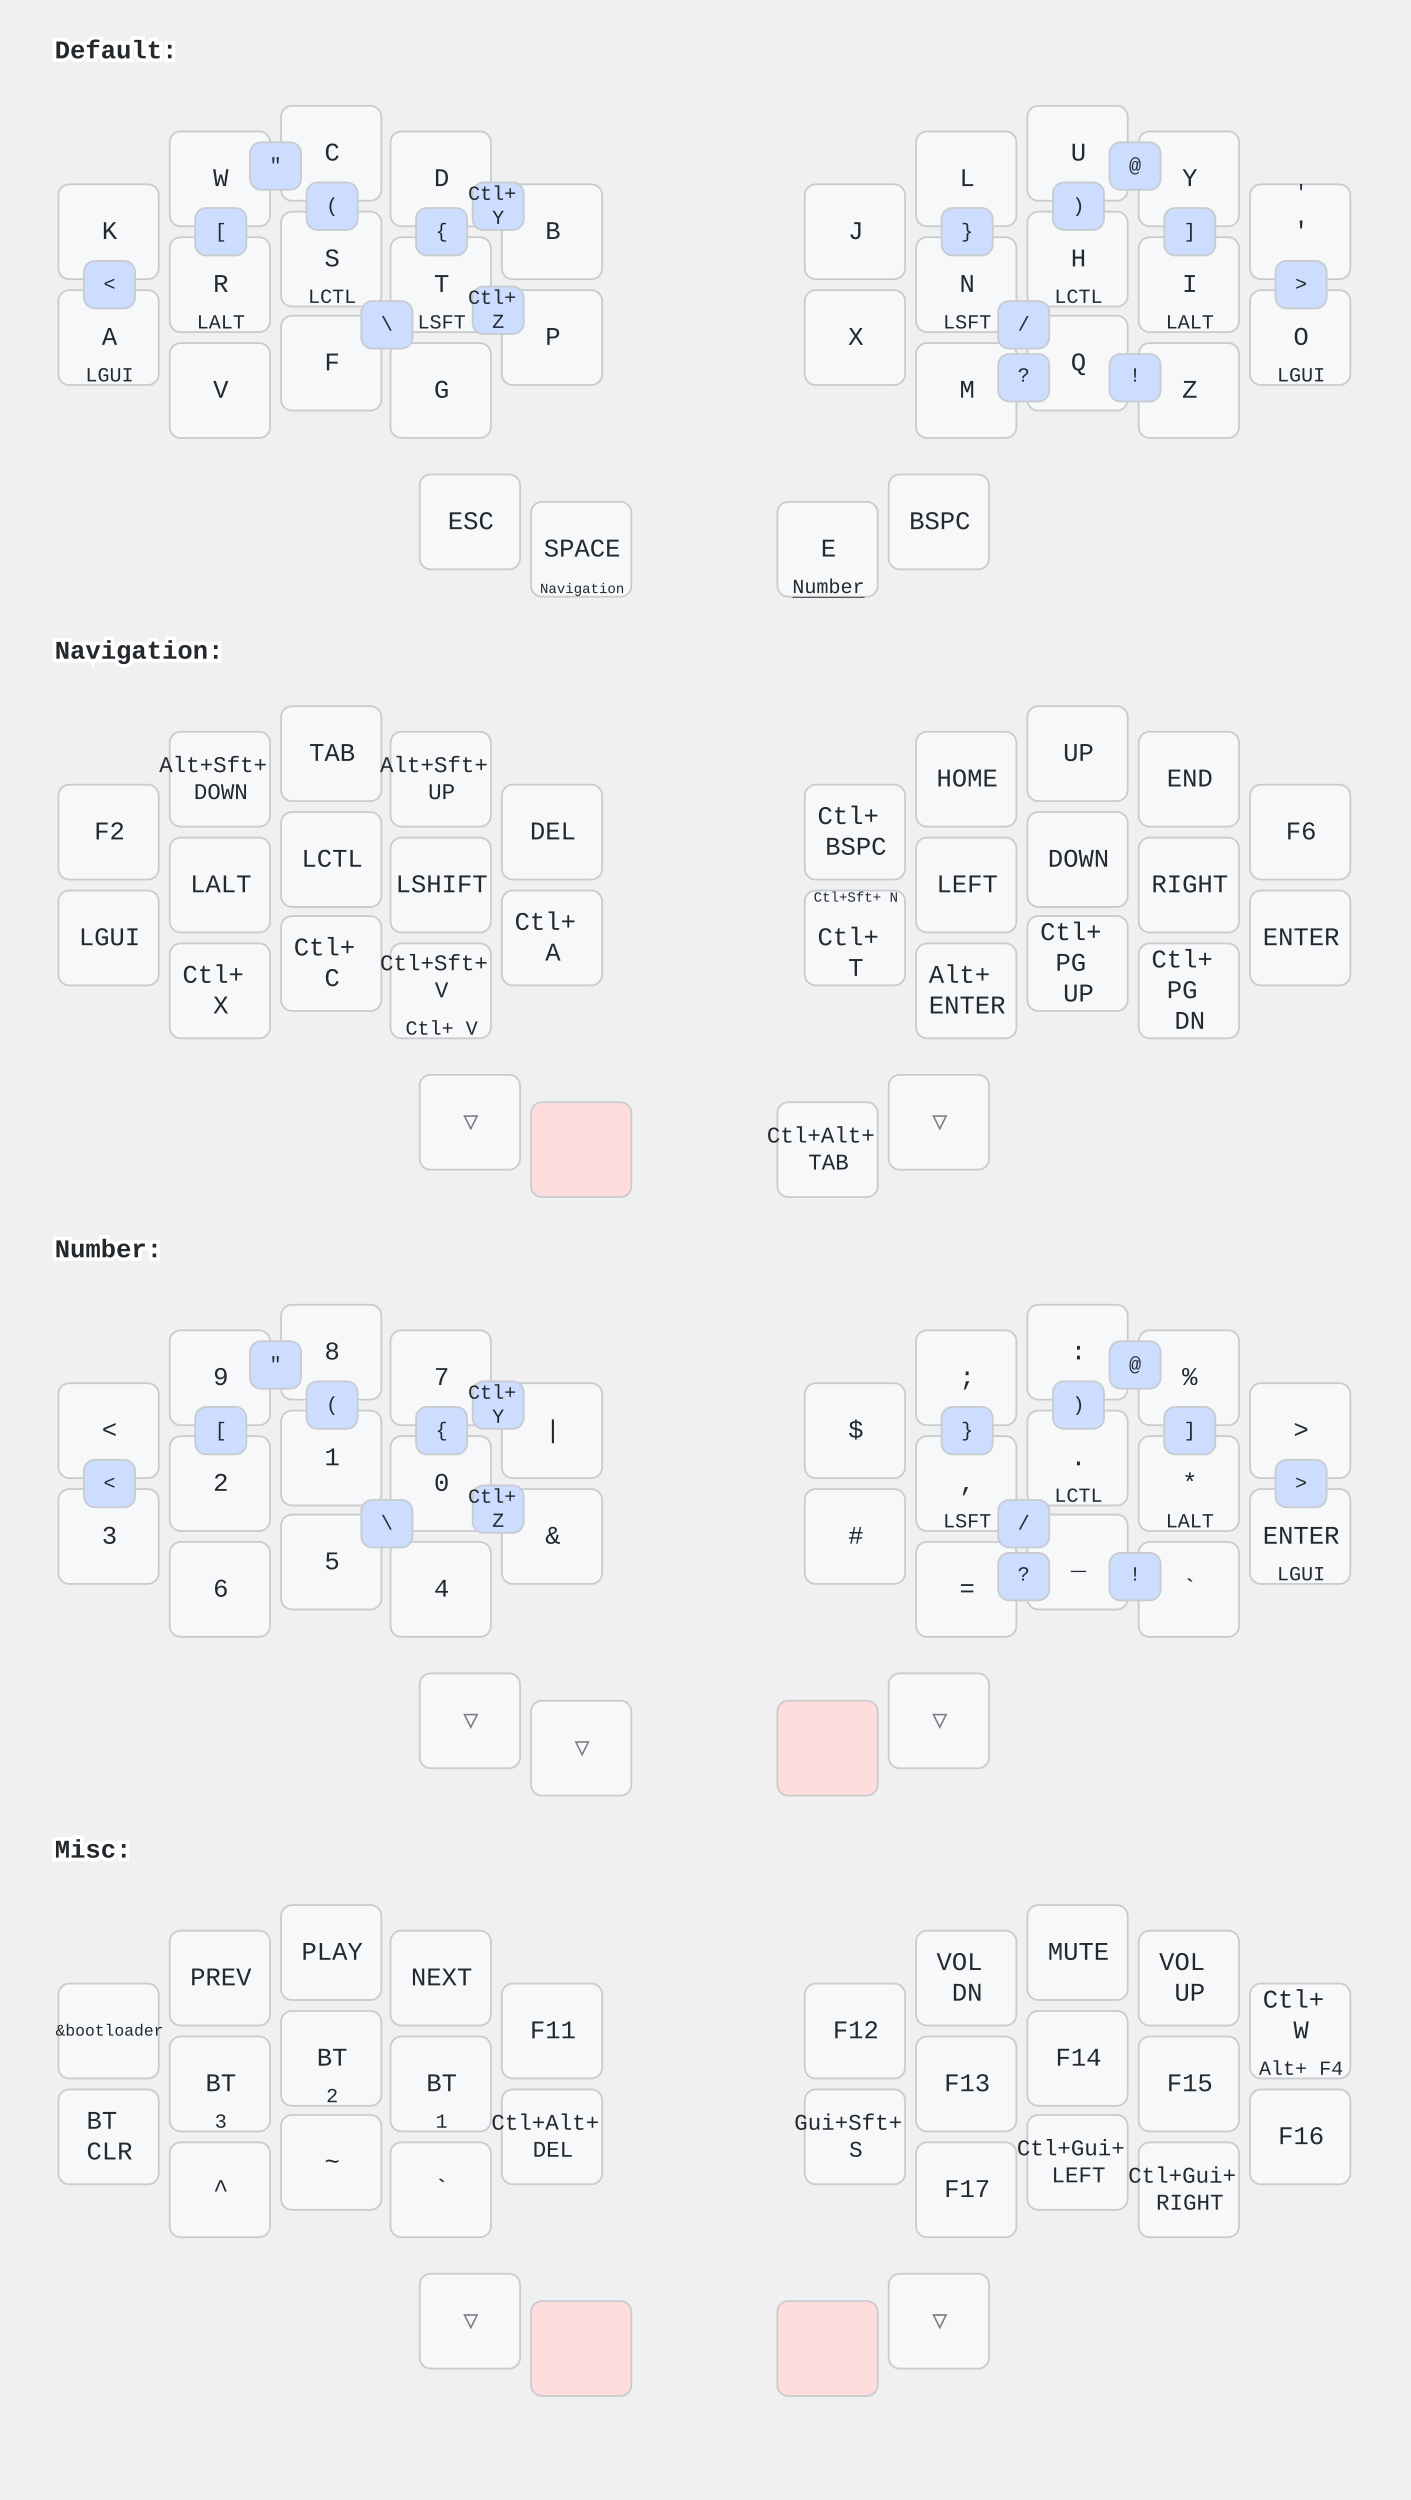
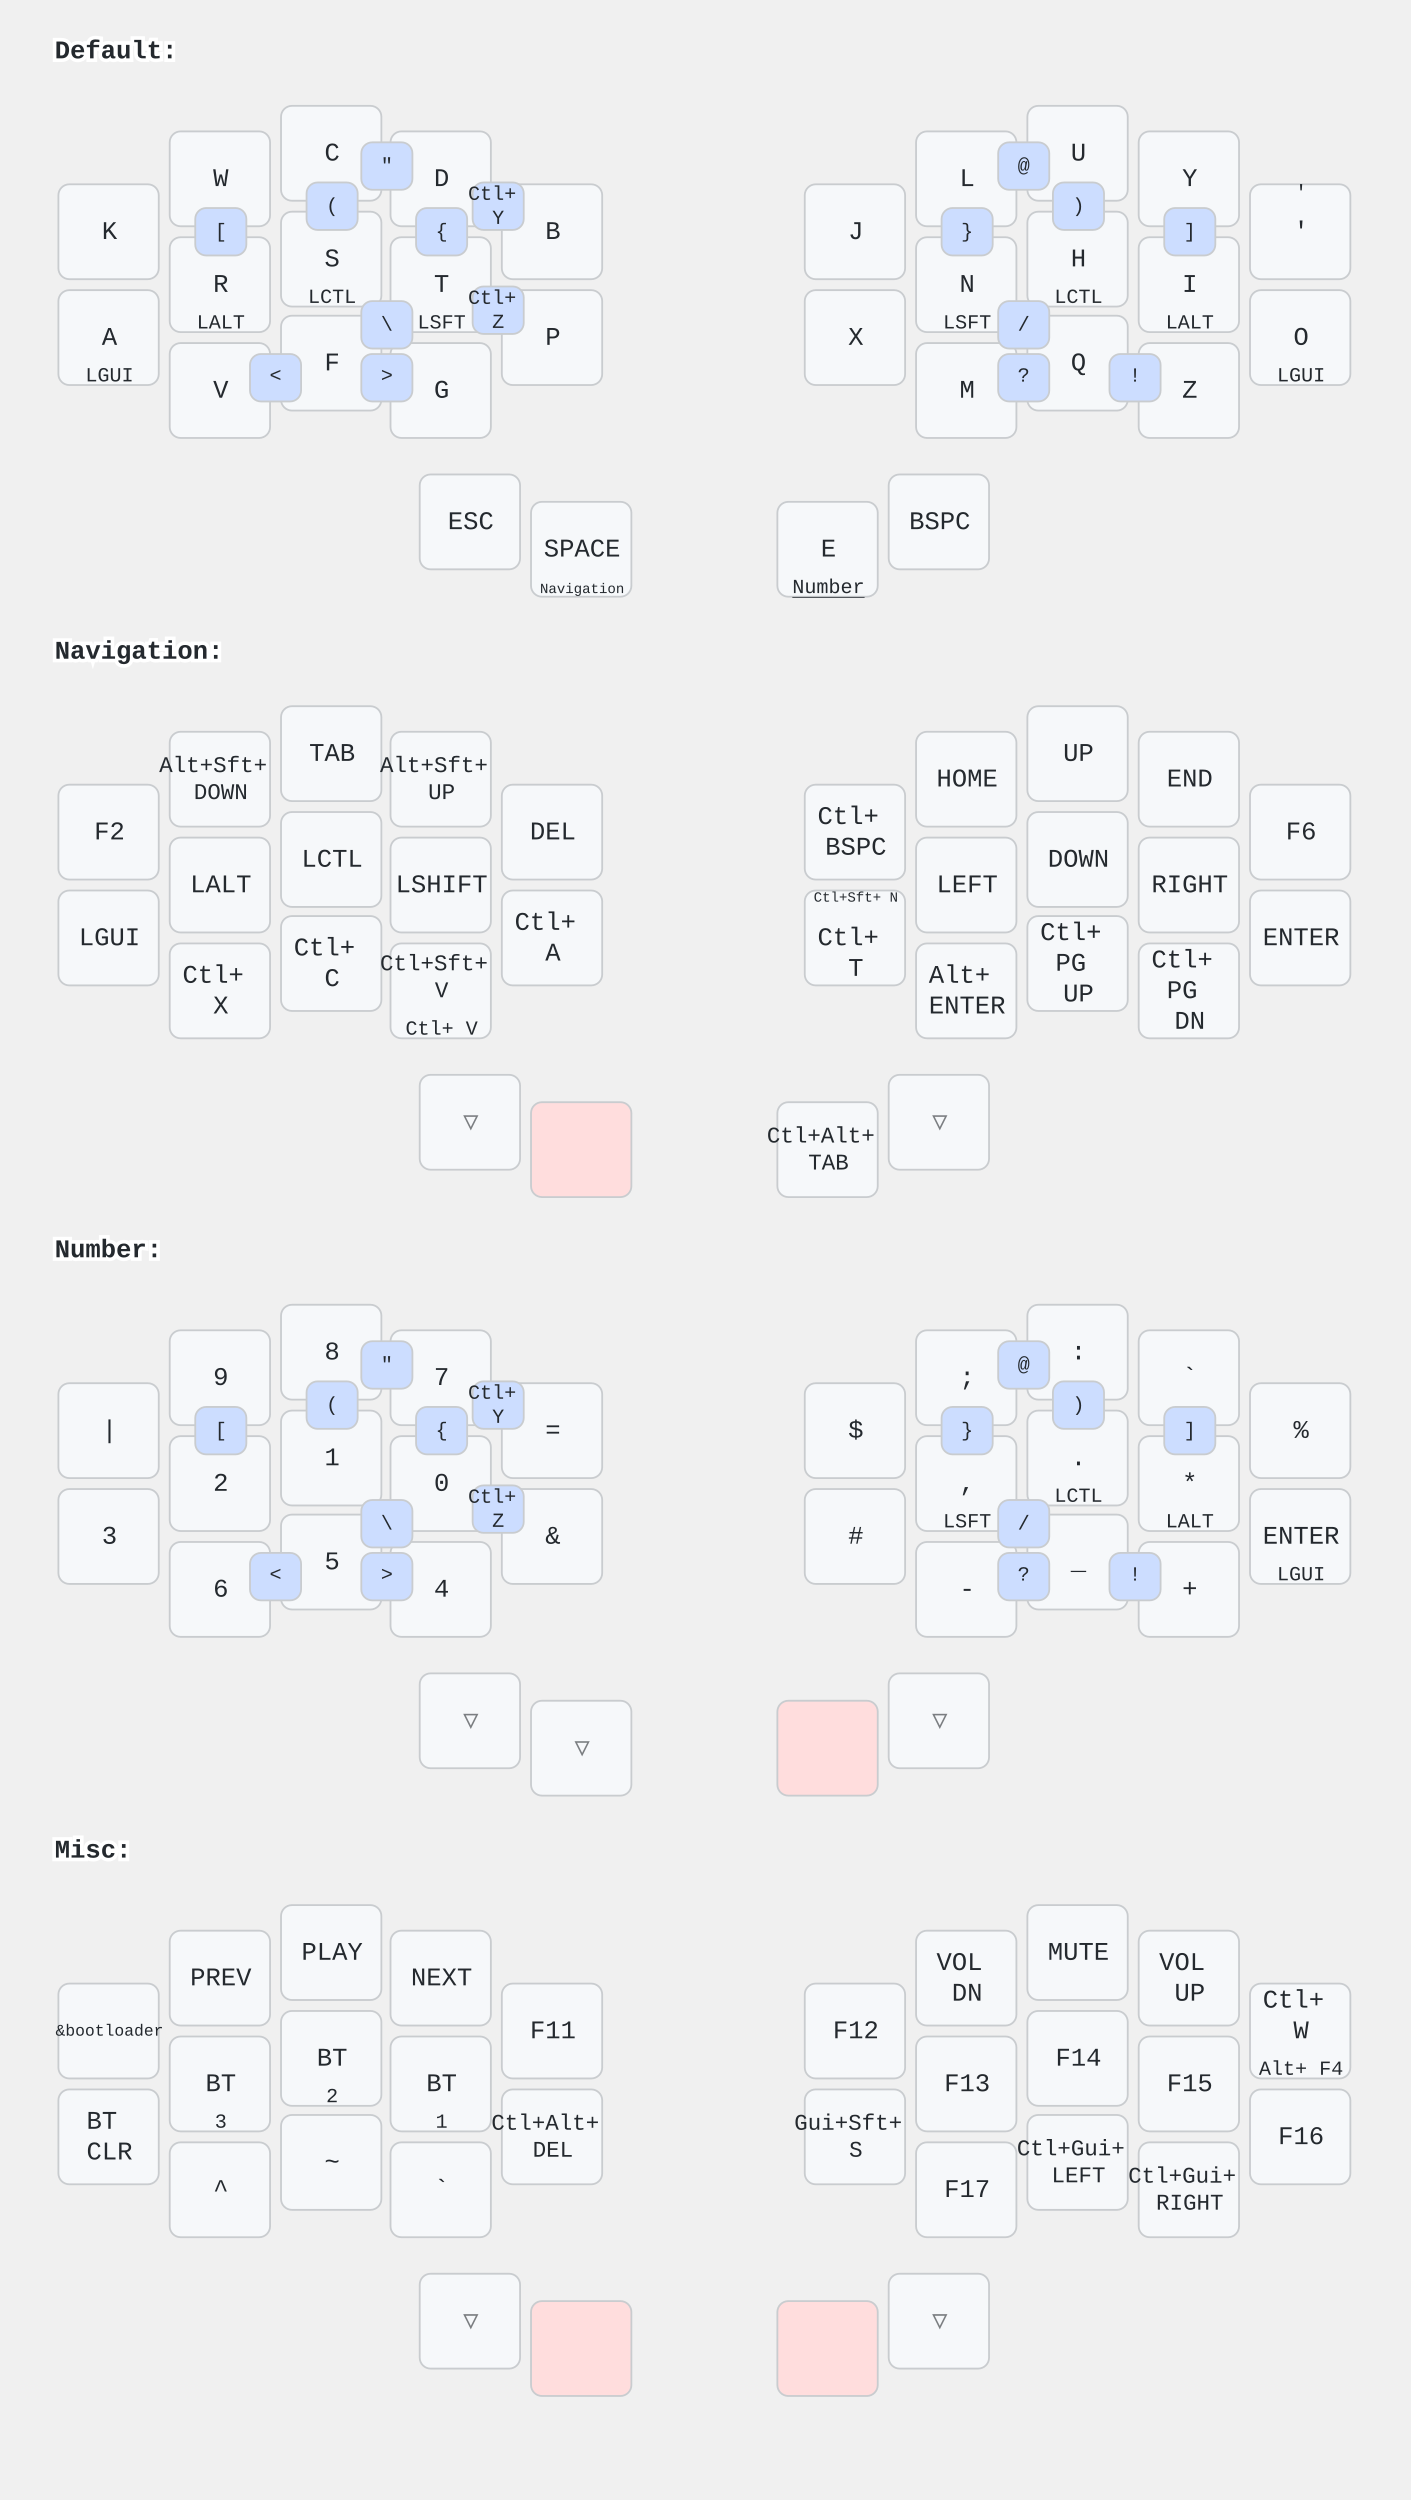
<svg xmlns="http://www.w3.org/2000/svg" width="773" height="1370" viewBox="0 0 773 1370" class="keymap">
  <style>/* inherit to force styles through use tags */
svg path {
    fill: inherit;
}

/* font and background color specifications */
svg.keymap {
    font-family: SFMono-Regular,Consolas,Liberation Mono,Menlo,monospace;
    font-size: 14px;
    font-kerning: normal;
    text-rendering: optimizeLegibility;
    fill: #24292e;
}

/* default key styling */
rect.key {
    fill: #f6f8fa;
}

rect.key, rect.combo {
    stroke: #c9cccf;
    stroke-width: 1;
}

/* default key side styling, only used is draw_key_sides is set */
rect.side {
    filter: brightness(90%);
}

/* color accent for combo boxes */
rect.combo, rect.combo-separate {
    fill: #cdf;
}

/* color accent for held keys */
rect.held, rect.combo.held {
    fill: #fdd;
}

/* color accent for ghost (optional) keys */
rect.ghost, rect.combo.ghost {
    stroke-dasharray: 4, 4;
    stroke-width: 2;
}

text {
    text-anchor: middle;
    dominant-baseline: middle;
}

/* styling for layer labels */
text.label {
    font-weight: bold;
    text-anchor: start;
    stroke: white;
    stroke-width: 4;
    paint-order: stroke;
}

/* styling for optional footer */
text.footer {
    text-anchor: end;
    dominant-baseline: auto;
    stroke: white;
    stroke-width: 4;
    paint-order: stroke;
}

/* styling for combo tap, and key hold/shifted label text */
text.combo, text.hold, text.shifted {
    font-size: 11px;
}

text.hold {
    text-anchor: middle;
    dominant-baseline: auto;
}

text.shifted {
    text-anchor: middle;
    dominant-baseline: hanging;
}

text.layer-activator {
    text-decoration: underline;
}

/* styling for hold/shifted label text in combo box */
text.combo.hold, text.combo.shifted {
    font-size: 8px;
}

/* lighter symbol for transparent keys */
text.trans {
    fill: #7b7e81;
}

/* styling for combo dendrons */
path.combo {
    stroke-width: 1;
    stroke: gray;
    fill: none;
}

/* Start Tabler Icons Cleanup */
/* cannot use height/width with glyphs */
.icon-tabler &gt; path {
    fill: inherit;
    stroke: inherit;
    stroke-width: 2;
}
/* hide tabler's default box */
.icon-tabler &gt; path[stroke="none"][fill="none"] {
    visibility: hidden;
}
/* End Tabler Icons Cleanup */
</style>
  <g transform="translate(30, 0)" class="layer-Default">
    <text x="0" y="28" class="label" id="Default">Default:</text>
    <g transform="translate(0, 56)">
      <g transform="translate(30, 71)" class="key keypos-0">
        <rect rx="6" ry="6" x="-28" y="-26" width="55" height="52" class="key" />
        <text x="0" y="0" class="key tap">K</text>
      </g>
      <g transform="translate(91, 42)" class="key keypos-1">
        <rect rx="6" ry="6" x="-28" y="-26" width="55" height="52" class="key" />
        <text x="0" y="0" class="key tap">W</text>
      </g>
      <g transform="translate(152, 28)" class="key keypos-2">
        <rect rx="6" ry="6" x="-28" y="-26" width="55" height="52" class="key" />
        <text x="0" y="0" class="key tap">C</text>
      </g>
      <g transform="translate(212, 42)" class="key keypos-3">
        <rect rx="6" ry="6" x="-28" y="-26" width="55" height="52" class="key" />
        <text x="0" y="0" class="key tap">D</text>
      </g>
      <g transform="translate(273, 71)" class="key keypos-4">
        <rect rx="6" ry="6" x="-28" y="-26" width="55" height="52" class="key" />
        <text x="0" y="0" class="key tap">B</text>
      </g>
      <g transform="translate(439, 71)" class="key keypos-5">
        <rect rx="6" ry="6" x="-28" y="-26" width="55" height="52" class="key" />
        <text x="0" y="0" class="key tap">J</text>
      </g>
      <g transform="translate(500, 42)" class="key keypos-6">
        <rect rx="6" ry="6" x="-28" y="-26" width="55" height="52" class="key" />
        <text x="0" y="0" class="key tap">L</text>
      </g>
      <g transform="translate(561, 28)" class="key keypos-7">
        <rect rx="6" ry="6" x="-28" y="-26" width="55" height="52" class="key" />
        <text x="0" y="0" class="key tap">U</text>
      </g>
      <g transform="translate(622, 42)" class="key keypos-8">
        <rect rx="6" ry="6" x="-28" y="-26" width="55" height="52" class="key" />
        <text x="0" y="0" class="key tap">Y</text>
      </g>
      <g transform="translate(683, 71)" class="key keypos-9">
        <rect rx="6" ry="6" x="-28" y="-26" width="55" height="52" class="key" />
        <text x="0" y="0" class="key tap">'</text>
        <text x="0" y="-24" class="key shifted">'</text>
      </g>
      <g transform="translate(30, 129)" class="key keypos-10">
        <rect rx="6" ry="6" x="-28" y="-26" width="55" height="52" class="key" />
        <text x="0" y="0" class="key tap">A</text>
        <text x="0" y="24" class="key hold">LGUI</text>
      </g>
      <g transform="translate(91, 100)" class="key keypos-11">
        <rect rx="6" ry="6" x="-28" y="-26" width="55" height="52" class="key" />
        <text x="0" y="0" class="key tap">R</text>
        <text x="0" y="24" class="key hold">LALT</text>
      </g>
      <g transform="translate(152, 86)" class="key keypos-12">
        <rect rx="6" ry="6" x="-28" y="-26" width="55" height="52" class="key" />
        <text x="0" y="0" class="key tap">S</text>
        <text x="0" y="24" class="key hold">LCTL</text>
      </g>
      <g transform="translate(212, 100)" class="key keypos-13">
        <rect rx="6" ry="6" x="-28" y="-26" width="55" height="52" class="key" />
        <text x="0" y="0" class="key tap">T</text>
        <text x="0" y="24" class="key hold">LSFT</text>
      </g>
      <g transform="translate(273, 129)" class="key keypos-14">
        <rect rx="6" ry="6" x="-28" y="-26" width="55" height="52" class="key" />
        <text x="0" y="0" class="key tap">P</text>
      </g>
      <g transform="translate(439, 129)" class="key keypos-15">
        <rect rx="6" ry="6" x="-28" y="-26" width="55" height="52" class="key" />
        <text x="0" y="0" class="key tap">X</text>
      </g>
      <g transform="translate(500, 100)" class="key keypos-16">
        <rect rx="6" ry="6" x="-28" y="-26" width="55" height="52" class="key" />
        <text x="0" y="0" class="key tap">N</text>
        <text x="0" y="24" class="key hold">LSFT</text>
      </g>
      <g transform="translate(561, 86)" class="key keypos-17">
        <rect rx="6" ry="6" x="-28" y="-26" width="55" height="52" class="key" />
        <text x="0" y="0" class="key tap">H</text>
        <text x="0" y="24" class="key hold">LCTL</text>
      </g>
      <g transform="translate(622, 100)" class="key keypos-18">
        <rect rx="6" ry="6" x="-28" y="-26" width="55" height="52" class="key" />
        <text x="0" y="0" class="key tap">I</text>
        <text x="0" y="24" class="key hold">LALT</text>
      </g>
      <g transform="translate(683, 129)" class="key keypos-19">
        <rect rx="6" ry="6" x="-28" y="-26" width="55" height="52" class="key" />
        <text x="0" y="0" class="key tap">O</text>
        <text x="0" y="24" class="key hold">LGUI</text>
      </g>
      <g transform="translate(91, 158)" class="key keypos-20">
        <rect rx="6" ry="6" x="-28" y="-26" width="55" height="52" class="key" />
        <text x="0" y="0" class="key tap">V</text>
      </g>
      <g transform="translate(152, 143)" class="key keypos-21">
        <rect rx="6" ry="6" x="-28" y="-26" width="55" height="52" class="key" />
        <text x="0" y="0" class="key tap">F</text>
      </g>
      <g transform="translate(212, 158)" class="key keypos-22">
        <rect rx="6" ry="6" x="-28" y="-26" width="55" height="52" class="key" />
        <text x="0" y="0" class="key tap">G</text>
      </g>
      <g transform="translate(500, 158)" class="key keypos-23">
        <rect rx="6" ry="6" x="-28" y="-26" width="55" height="52" class="key" />
        <text x="0" y="0" class="key tap">M</text>
      </g>
      <g transform="translate(561, 143)" class="key keypos-24">
        <rect rx="6" ry="6" x="-28" y="-26" width="55" height="52" class="key" />
        <text x="0" y="0" class="key tap">Q</text>
      </g>
      <g transform="translate(622, 158)" class="key keypos-25">
        <rect rx="6" ry="6" x="-28" y="-26" width="55" height="52" class="key" />
        <text x="0" y="0" class="key tap">Z</text>
      </g>
      <g transform="translate(228, 230)" class="key keypos-26">
        <rect rx="6" ry="6" x="-28" y="-26" width="55" height="52" class="key" />
        <text x="0" y="0" class="key tap">ESC</text>
      </g>
      <g transform="translate(289, 245)" class="key keypos-27">
        <rect rx="6" ry="6" x="-28" y="-26" width="55" height="52" class="key" />
        <text x="0" y="0" class="key tap">SPACE</text>
        <a href="#Navigation">
          <text x="0" y="24" class="key hold layer-activator">
            <tspan style="font-size: 70%">Navigation</tspan>
          </text>
        </a>
      </g>
      <g transform="translate(424, 245)" class="key keypos-28">
        <rect rx="6" ry="6" x="-28" y="-26" width="55" height="52" class="key" />
        <text x="0" y="0" class="key tap">E</text>
        <a href="#Number">
          <text x="0" y="24" class="key hold layer-activator">Number</text>
        </a>
      </g>
      <g transform="translate(485, 230)" class="key keypos-29">
        <rect rx="6" ry="6" x="-28" y="-26" width="55" height="52" class="key" />
        <text x="0" y="0" class="key tap">BSPC</text>
      </g>
      <g class="combo combopos-0">
        <rect rx="6" ry="6" x="229" y="44" width="28" height="26" class="combo" />
        <text x="243" y="57" class="combo tap">
          <tspan x="243" dy="-0.6em">Ctl+</tspan>
          <tspan x="243" dy="1.2em">Y</tspan>
        </text>
      </g>
      <g class="combo combopos-1">
        <rect rx="6" ry="6" x="229" y="101" width="28" height="26" class="combo" />
        <text x="243" y="114" class="combo tap">
          <tspan x="243" dy="-0.6em">Ctl+</tspan>
          <tspan x="243" dy="1.2em">Z</tspan>
        </text>
      </g>
      <g class="combo combopos-2">
-         <rect rx="6" ry="6" x="107" y="22" width="28" height="26" class="combo" />
-         <text x="121" y="35" class="combo tap">"</text>
+         <rect rx="6" ry="6" x="107" y="138" width="28" height="26" class="combo" />
+         <text x="121" y="150" class="combo tap">&lt;</text>
      </g>
      <g class="combo combopos-3">
-         <rect rx="6" ry="6" x="578" y="22" width="28" height="26" class="combo" />
-         <text x="592" y="35" class="combo tap">@</text>
+         <rect rx="6" ry="6" x="168" y="138" width="28" height="26" class="combo" />
+         <text x="182" y="150" class="combo tap">&gt;</text>
      </g>
      <g class="combo combopos-4">
+         <rect rx="6" ry="6" x="168" y="22" width="28" height="26" class="combo" />
+         <text x="182" y="35" class="combo tap">"</text>
+       </g>
+       <g class="combo combopos-5">
+         <rect rx="6" ry="6" x="517" y="22" width="28" height="26" class="combo" />
+         <text x="531" y="35" class="combo tap">@</text>
+       </g>
+       <g class="combo combopos-6">
        <rect rx="6" ry="6" x="517" y="109" width="28" height="26" class="combo" />
        <text x="531" y="122" class="combo tap">/</text>
      </g>
-       <g class="combo combopos-5">
+       <g class="combo combopos-7">
        <rect rx="6" ry="6" x="168" y="109" width="28" height="26" class="combo" />
        <text x="182" y="122" class="combo tap">\</text>
      </g>
-       <g class="combo combopos-6">
+       <g class="combo combopos-8">
        <rect rx="6" ry="6" x="578" y="138" width="28" height="26" class="combo" />
        <text x="592" y="150" class="combo tap">!</text>
      </g>
-       <g class="combo combopos-7">
+       <g class="combo combopos-9">
        <rect rx="6" ry="6" x="517" y="138" width="28" height="26" class="combo" />
        <text x="531" y="150" class="combo tap">?</text>
      </g>
-       <g class="combo combopos-8">
-         <rect rx="6" ry="6" x="16" y="87" width="28" height="26" class="combo" />
-         <text x="30" y="100" class="combo tap">&lt;</text>
-       </g>
-       <g class="combo combopos-9">
+       <g class="combo combopos-10">
        <rect rx="6" ry="6" x="77" y="58" width="28" height="26" class="combo" />
        <text x="91" y="71" class="combo tap">[</text>
      </g>
-       <g class="combo combopos-10">
+       <g class="combo combopos-11">
        <rect rx="6" ry="6" x="138" y="44" width="28" height="26" class="combo" />
        <text x="152" y="57" class="combo tap">(</text>
      </g>
-       <g class="combo combopos-11">
+       <g class="combo combopos-12">
        <rect rx="6" ry="6" x="198" y="58" width="28" height="26" class="combo" />
        <text x="212" y="71" class="combo tap">{</text>
      </g>
-       <g class="combo combopos-12">
+       <g class="combo combopos-13">
        <rect rx="6" ry="6" x="486" y="58" width="28" height="26" class="combo" />
        <text x="500" y="71" class="combo tap">}</text>
      </g>
-       <g class="combo combopos-13">
+       <g class="combo combopos-14">
        <rect rx="6" ry="6" x="547" y="44" width="28" height="26" class="combo" />
        <text x="561" y="57" class="combo tap">)</text>
      </g>
-       <g class="combo combopos-14">
+       <g class="combo combopos-15">
        <rect rx="6" ry="6" x="608" y="58" width="28" height="26" class="combo" />
        <text x="622" y="71" class="combo tap">]</text>
-       </g>
-       <g class="combo combopos-15">
-         <rect rx="6" ry="6" x="669" y="87" width="28" height="26" class="combo" />
-         <text x="683" y="100" class="combo tap">&gt;</text>
      </g>
    </g>
  </g>
  <g transform="translate(30, 329)" class="layer-Navigation">
    <text x="0" y="28" class="label" id="Navigation">Navigation:</text>
    <g transform="translate(0, 56)">
      <g transform="translate(30, 71)" class="key keypos-0">
        <rect rx="6" ry="6" x="-28" y="-26" width="55" height="52" class="key" />
        <text x="0" y="0" class="key tap">F2</text>
      </g>
      <g transform="translate(91, 42)" class="key keypos-1">
        <rect rx="6" ry="6" x="-28" y="-26" width="55" height="52" class="key" />
        <text x="0" y="0" class="key tap">
          <tspan x="0" dy="-0.6em" style="font-size: 88%">Alt+Sft+</tspan>
          <tspan x="0" dy="1.2em" style="font-size: 88%">DOWN</tspan>
        </text>
      </g>
      <g transform="translate(152, 28)" class="key keypos-2">
        <rect rx="6" ry="6" x="-28" y="-26" width="55" height="52" class="key" />
        <text x="0" y="0" class="key tap">TAB</text>
      </g>
      <g transform="translate(212, 42)" class="key keypos-3">
        <rect rx="6" ry="6" x="-28" y="-26" width="55" height="52" class="key" />
        <text x="0" y="0" class="key tap">
          <tspan x="0" dy="-0.6em" style="font-size: 88%">Alt+Sft+</tspan>
          <tspan x="0" dy="1.2em" style="font-size: 88%">UP</tspan>
        </text>
      </g>
      <g transform="translate(273, 71)" class="key keypos-4">
        <rect rx="6" ry="6" x="-28" y="-26" width="55" height="52" class="key" />
        <text x="0" y="0" class="key tap">DEL</text>
      </g>
      <g transform="translate(439, 71)" class="key keypos-5">
        <rect rx="6" ry="6" x="-28" y="-26" width="55" height="52" class="key" />
        <text x="0" y="0" class="key tap">
          <tspan x="0" dy="-0.6em">Ctl+</tspan>
          <tspan x="0" dy="1.2em">BSPC</tspan>
        </text>
      </g>
      <g transform="translate(500, 42)" class="key keypos-6">
        <rect rx="6" ry="6" x="-28" y="-26" width="55" height="52" class="key" />
        <text x="0" y="0" class="key tap">HOME</text>
      </g>
      <g transform="translate(561, 28)" class="key keypos-7">
        <rect rx="6" ry="6" x="-28" y="-26" width="55" height="52" class="key" />
        <text x="0" y="0" class="key tap">UP</text>
      </g>
      <g transform="translate(622, 42)" class="key keypos-8">
        <rect rx="6" ry="6" x="-28" y="-26" width="55" height="52" class="key" />
        <text x="0" y="0" class="key tap">END</text>
      </g>
      <g transform="translate(683, 71)" class="key keypos-9">
        <rect rx="6" ry="6" x="-28" y="-26" width="55" height="52" class="key" />
        <text x="0" y="0" class="key tap">F6</text>
      </g>
      <g transform="translate(30, 129)" class="key keypos-10">
        <rect rx="6" ry="6" x="-28" y="-26" width="55" height="52" class="key" />
        <text x="0" y="0" class="key tap">LGUI</text>
      </g>
      <g transform="translate(91, 100)" class="key keypos-11">
        <rect rx="6" ry="6" x="-28" y="-26" width="55" height="52" class="key" />
        <text x="0" y="0" class="key tap">LALT</text>
      </g>
      <g transform="translate(152, 86)" class="key keypos-12">
        <rect rx="6" ry="6" x="-28" y="-26" width="55" height="52" class="key" />
        <text x="0" y="0" class="key tap">LCTL</text>
      </g>
      <g transform="translate(212, 100)" class="key keypos-13">
        <rect rx="6" ry="6" x="-28" y="-26" width="55" height="52" class="key" />
        <text x="0" y="0" class="key tap">LSHIFT</text>
      </g>
      <g transform="translate(273, 129)" class="key keypos-14">
        <rect rx="6" ry="6" x="-28" y="-26" width="55" height="52" class="key" />
        <text x="0" y="0" class="key tap">
          <tspan x="0" dy="-0.6em">Ctl+</tspan>
          <tspan x="0" dy="1.2em">A</tspan>
        </text>
      </g>
      <g transform="translate(439, 129)" class="key keypos-15">
        <rect rx="6" ry="6" x="-28" y="-26" width="55" height="52" class="key" />
        <text x="0" y="0" class="key tap">
          <tspan x="0" dy="-0.0em">Ctl+</tspan>
          <tspan x="0" dy="1.2em">T</tspan>
        </text>
        <text x="0" y="-24" class="key shifted">
          <tspan style="font-size: 70%">Ctl+Sft+ N</tspan>
        </text>
      </g>
      <g transform="translate(500, 100)" class="key keypos-16">
        <rect rx="6" ry="6" x="-28" y="-26" width="55" height="52" class="key" />
        <text x="0" y="0" class="key tap">LEFT</text>
      </g>
      <g transform="translate(561, 86)" class="key keypos-17">
        <rect rx="6" ry="6" x="-28" y="-26" width="55" height="52" class="key" />
        <text x="0" y="0" class="key tap">DOWN</text>
      </g>
      <g transform="translate(622, 100)" class="key keypos-18">
        <rect rx="6" ry="6" x="-28" y="-26" width="55" height="52" class="key" />
        <text x="0" y="0" class="key tap">RIGHT</text>
      </g>
      <g transform="translate(683, 129)" class="key keypos-19">
        <rect rx="6" ry="6" x="-28" y="-26" width="55" height="52" class="key" />
        <text x="0" y="0" class="key tap">ENTER</text>
      </g>
      <g transform="translate(91, 158)" class="key keypos-20">
        <rect rx="6" ry="6" x="-28" y="-26" width="55" height="52" class="key" />
        <text x="0" y="0" class="key tap">
          <tspan x="0" dy="-0.6em">Ctl+</tspan>
          <tspan x="0" dy="1.2em">X</tspan>
        </text>
      </g>
      <g transform="translate(152, 143)" class="key keypos-21">
        <rect rx="6" ry="6" x="-28" y="-26" width="55" height="52" class="key" />
        <text x="0" y="0" class="key tap">
          <tspan x="0" dy="-0.6em">Ctl+</tspan>
          <tspan x="0" dy="1.2em">C</tspan>
        </text>
      </g>
      <g transform="translate(212, 158)" class="key keypos-22">
        <rect rx="6" ry="6" x="-28" y="-26" width="55" height="52" class="key" />
        <text x="0" y="0" class="key tap">
          <tspan x="0" dy="-1.2em" style="font-size: 88%">Ctl+Sft+</tspan>
          <tspan x="0" dy="1.2em" style="font-size: 88%">V</tspan>
        </text>
        <text x="0" y="24" class="key hold">Ctl+ V</text>
      </g>
      <g transform="translate(500, 158)" class="key keypos-23">
        <rect rx="6" ry="6" x="-28" y="-26" width="55" height="52" class="key" />
        <text x="0" y="0" class="key tap">
          <tspan x="0" dy="-0.6em">Alt+</tspan>
          <tspan x="0" dy="1.2em">ENTER</tspan>
        </text>
      </g>
      <g transform="translate(561, 143)" class="key keypos-24">
        <rect rx="6" ry="6" x="-28" y="-26" width="55" height="52" class="key" />
        <text x="0" y="0" class="key tap">
          <tspan x="0" dy="-1.2em">Ctl+</tspan>
          <tspan x="0" dy="1.2em">PG</tspan>
          <tspan x="0" dy="1.2em">UP</tspan>
        </text>
      </g>
      <g transform="translate(622, 158)" class="key keypos-25">
        <rect rx="6" ry="6" x="-28" y="-26" width="55" height="52" class="key" />
        <text x="0" y="0" class="key tap">
          <tspan x="0" dy="-1.2em">Ctl+</tspan>
          <tspan x="0" dy="1.2em">PG</tspan>
          <tspan x="0" dy="1.2em">DN</tspan>
        </text>
      </g>
      <g transform="translate(228, 230)" class="key trans keypos-26">
        <rect rx="6" ry="6" x="-28" y="-26" width="55" height="52" class="key trans" />
        <text x="0" y="0" class="key trans tap">▽</text>
      </g>
      <g transform="translate(289, 245)" class="key held keypos-27">
        <rect rx="6" ry="6" x="-28" y="-26" width="55" height="52" class="key held" />
      </g>
      <g transform="translate(424, 245)" class="key keypos-28">
        <rect rx="6" ry="6" x="-28" y="-26" width="55" height="52" class="key" />
        <text x="0" y="0" class="key tap">
          <tspan x="0" dy="-0.6em" style="font-size: 88%">Ctl+Alt+</tspan>
          <tspan x="0" dy="1.2em" style="font-size: 88%">TAB</tspan>
        </text>
      </g>
      <g transform="translate(485, 230)" class="key trans keypos-29">
        <rect rx="6" ry="6" x="-28" y="-26" width="55" height="52" class="key trans" />
        <text x="0" y="0" class="key trans tap">▽</text>
      </g>
    </g>
  </g>
  <g transform="translate(30, 657)" class="layer-Number">
    <text x="0" y="28" class="label" id="Number">Number:</text>
    <g transform="translate(0, 56)">
      <g transform="translate(30, 71)" class="key keypos-0">
        <rect rx="6" ry="6" x="-28" y="-26" width="55" height="52" class="key" />
-         <text x="0" y="0" class="key tap">&lt;</text>
+         <text x="0" y="0" class="key tap">|</text>
      </g>
      <g transform="translate(91, 42)" class="key keypos-1">
        <rect rx="6" ry="6" x="-28" y="-26" width="55" height="52" class="key" />
        <text x="0" y="0" class="key tap">9</text>
      </g>
      <g transform="translate(152, 28)" class="key keypos-2">
        <rect rx="6" ry="6" x="-28" y="-26" width="55" height="52" class="key" />
        <text x="0" y="0" class="key tap">8</text>
      </g>
      <g transform="translate(212, 42)" class="key keypos-3">
        <rect rx="6" ry="6" x="-28" y="-26" width="55" height="52" class="key" />
        <text x="0" y="0" class="key tap">7</text>
      </g>
      <g transform="translate(273, 71)" class="key keypos-4">
        <rect rx="6" ry="6" x="-28" y="-26" width="55" height="52" class="key" />
-         <text x="0" y="0" class="key tap">|</text>
+         <text x="0" y="0" class="key tap">=</text>
      </g>
      <g transform="translate(439, 71)" class="key keypos-5">
        <rect rx="6" ry="6" x="-28" y="-26" width="55" height="52" class="key" />
        <text x="0" y="0" class="key tap">$</text>
      </g>
      <g transform="translate(500, 42)" class="key keypos-6">
        <rect rx="6" ry="6" x="-28" y="-26" width="55" height="52" class="key" />
        <text x="0" y="0" class="key tap">;</text>
      </g>
      <g transform="translate(561, 28)" class="key keypos-7">
        <rect rx="6" ry="6" x="-28" y="-26" width="55" height="52" class="key" />
        <text x="0" y="0" class="key tap">:</text>
      </g>
      <g transform="translate(622, 42)" class="key keypos-8">
        <rect rx="6" ry="6" x="-28" y="-26" width="55" height="52" class="key" />
+         <text x="0" y="0" class="key tap">`</text>
+       </g>
+       <g transform="translate(683, 71)" class="key keypos-9">
+         <rect rx="6" ry="6" x="-28" y="-26" width="55" height="52" class="key" />
        <text x="0" y="0" class="key tap">%</text>
-       </g>
-       <g transform="translate(683, 71)" class="key keypos-9">
-         <rect rx="6" ry="6" x="-28" y="-26" width="55" height="52" class="key" />
-         <text x="0" y="0" class="key tap">&gt;</text>
      </g>
      <g transform="translate(30, 129)" class="key keypos-10">
        <rect rx="6" ry="6" x="-28" y="-26" width="55" height="52" class="key" />
        <text x="0" y="0" class="key tap">3</text>
      </g>
      <g transform="translate(91, 100)" class="key keypos-11">
        <rect rx="6" ry="6" x="-28" y="-26" width="55" height="52" class="key" />
        <text x="0" y="0" class="key tap">2</text>
      </g>
      <g transform="translate(152, 86)" class="key keypos-12">
        <rect rx="6" ry="6" x="-28" y="-26" width="55" height="52" class="key" />
        <text x="0" y="0" class="key tap">1</text>
      </g>
      <g transform="translate(212, 100)" class="key keypos-13">
        <rect rx="6" ry="6" x="-28" y="-26" width="55" height="52" class="key" />
        <text x="0" y="0" class="key tap">0</text>
      </g>
      <g transform="translate(273, 129)" class="key keypos-14">
        <rect rx="6" ry="6" x="-28" y="-26" width="55" height="52" class="key" />
        <text x="0" y="0" class="key tap">&amp;</text>
      </g>
      <g transform="translate(439, 129)" class="key keypos-15">
        <rect rx="6" ry="6" x="-28" y="-26" width="55" height="52" class="key" />
        <text x="0" y="0" class="key tap">#</text>
      </g>
      <g transform="translate(500, 100)" class="key keypos-16">
        <rect rx="6" ry="6" x="-28" y="-26" width="55" height="52" class="key" />
        <text x="0" y="0" class="key tap">,</text>
        <text x="0" y="24" class="key hold">LSFT</text>
      </g>
      <g transform="translate(561, 86)" class="key keypos-17">
        <rect rx="6" ry="6" x="-28" y="-26" width="55" height="52" class="key" />
        <text x="0" y="0" class="key tap">.</text>
        <text x="0" y="24" class="key hold">LCTL</text>
      </g>
      <g transform="translate(622, 100)" class="key keypos-18">
        <rect rx="6" ry="6" x="-28" y="-26" width="55" height="52" class="key" />
        <text x="0" y="0" class="key tap">*</text>
        <text x="0" y="24" class="key hold">LALT</text>
      </g>
      <g transform="translate(683, 129)" class="key keypos-19">
        <rect rx="6" ry="6" x="-28" y="-26" width="55" height="52" class="key" />
        <text x="0" y="0" class="key tap">ENTER</text>
        <text x="0" y="24" class="key hold">LGUI</text>
      </g>
      <g transform="translate(91, 158)" class="key keypos-20">
        <rect rx="6" ry="6" x="-28" y="-26" width="55" height="52" class="key" />
        <text x="0" y="0" class="key tap">6</text>
      </g>
      <g transform="translate(152, 143)" class="key keypos-21">
        <rect rx="6" ry="6" x="-28" y="-26" width="55" height="52" class="key" />
        <text x="0" y="0" class="key tap">5</text>
      </g>
      <g transform="translate(212, 158)" class="key keypos-22">
        <rect rx="6" ry="6" x="-28" y="-26" width="55" height="52" class="key" />
        <text x="0" y="0" class="key tap">4</text>
      </g>
      <g transform="translate(500, 158)" class="key keypos-23">
        <rect rx="6" ry="6" x="-28" y="-26" width="55" height="52" class="key" />
-         <text x="0" y="0" class="key tap">=</text>
+         <text x="0" y="0" class="key tap">-</text>
      </g>
      <g transform="translate(561, 143)" class="key keypos-24">
        <rect rx="6" ry="6" x="-28" y="-26" width="55" height="52" class="key" />
        <text x="0" y="0" class="key tap">_</text>
      </g>
      <g transform="translate(622, 158)" class="key keypos-25">
        <rect rx="6" ry="6" x="-28" y="-26" width="55" height="52" class="key" />
-         <text x="0" y="0" class="key tap">`</text>
+         <text x="0" y="0" class="key tap">+</text>
      </g>
      <g transform="translate(228, 230)" class="key trans keypos-26">
        <rect rx="6" ry="6" x="-28" y="-26" width="55" height="52" class="key trans" />
        <text x="0" y="0" class="key trans tap">▽</text>
      </g>
      <g transform="translate(289, 245)" class="key trans keypos-27">
        <rect rx="6" ry="6" x="-28" y="-26" width="55" height="52" class="key trans" />
        <text x="0" y="0" class="key trans tap">▽</text>
      </g>
      <g transform="translate(424, 245)" class="key held keypos-28">
        <rect rx="6" ry="6" x="-28" y="-26" width="55" height="52" class="key held" />
      </g>
      <g transform="translate(485, 230)" class="key trans keypos-29">
        <rect rx="6" ry="6" x="-28" y="-26" width="55" height="52" class="key trans" />
        <text x="0" y="0" class="key trans tap">▽</text>
      </g>
      <g class="combo combopos-0">
        <rect rx="6" ry="6" x="229" y="44" width="28" height="26" class="combo" />
        <text x="243" y="57" class="combo tap">
          <tspan x="243" dy="-0.6em">Ctl+</tspan>
          <tspan x="243" dy="1.2em">Y</tspan>
        </text>
      </g>
      <g class="combo combopos-1">
        <rect rx="6" ry="6" x="229" y="101" width="28" height="26" class="combo" />
        <text x="243" y="114" class="combo tap">
          <tspan x="243" dy="-0.6em">Ctl+</tspan>
          <tspan x="243" dy="1.2em">Z</tspan>
        </text>
      </g>
      <g class="combo combopos-2">
-         <rect rx="6" ry="6" x="107" y="22" width="28" height="26" class="combo" />
-         <text x="121" y="35" class="combo tap">"</text>
+         <rect rx="6" ry="6" x="107" y="138" width="28" height="26" class="combo" />
+         <text x="121" y="150" class="combo tap">&lt;</text>
      </g>
      <g class="combo combopos-3">
-         <rect rx="6" ry="6" x="578" y="22" width="28" height="26" class="combo" />
-         <text x="592" y="35" class="combo tap">@</text>
+         <rect rx="6" ry="6" x="168" y="138" width="28" height="26" class="combo" />
+         <text x="182" y="150" class="combo tap">&gt;</text>
      </g>
      <g class="combo combopos-4">
+         <rect rx="6" ry="6" x="168" y="22" width="28" height="26" class="combo" />
+         <text x="182" y="35" class="combo tap">"</text>
+       </g>
+       <g class="combo combopos-5">
+         <rect rx="6" ry="6" x="517" y="22" width="28" height="26" class="combo" />
+         <text x="531" y="35" class="combo tap">@</text>
+       </g>
+       <g class="combo combopos-6">
        <rect rx="6" ry="6" x="517" y="109" width="28" height="26" class="combo" />
        <text x="531" y="122" class="combo tap">/</text>
      </g>
-       <g class="combo combopos-5">
+       <g class="combo combopos-7">
        <rect rx="6" ry="6" x="168" y="109" width="28" height="26" class="combo" />
        <text x="182" y="122" class="combo tap">\</text>
      </g>
-       <g class="combo combopos-6">
+       <g class="combo combopos-8">
        <rect rx="6" ry="6" x="578" y="138" width="28" height="26" class="combo" />
        <text x="592" y="150" class="combo tap">!</text>
      </g>
-       <g class="combo combopos-7">
+       <g class="combo combopos-9">
        <rect rx="6" ry="6" x="517" y="138" width="28" height="26" class="combo" />
        <text x="531" y="150" class="combo tap">?</text>
      </g>
-       <g class="combo combopos-8">
-         <rect rx="6" ry="6" x="16" y="87" width="28" height="26" class="combo" />
-         <text x="30" y="100" class="combo tap">&lt;</text>
-       </g>
-       <g class="combo combopos-9">
+       <g class="combo combopos-10">
        <rect rx="6" ry="6" x="77" y="58" width="28" height="26" class="combo" />
        <text x="91" y="71" class="combo tap">[</text>
      </g>
-       <g class="combo combopos-10">
+       <g class="combo combopos-11">
        <rect rx="6" ry="6" x="138" y="44" width="28" height="26" class="combo" />
        <text x="152" y="57" class="combo tap">(</text>
      </g>
-       <g class="combo combopos-11">
+       <g class="combo combopos-12">
        <rect rx="6" ry="6" x="198" y="58" width="28" height="26" class="combo" />
        <text x="212" y="71" class="combo tap">{</text>
      </g>
-       <g class="combo combopos-12">
+       <g class="combo combopos-13">
        <rect rx="6" ry="6" x="486" y="58" width="28" height="26" class="combo" />
        <text x="500" y="71" class="combo tap">}</text>
      </g>
-       <g class="combo combopos-13">
+       <g class="combo combopos-14">
        <rect rx="6" ry="6" x="547" y="44" width="28" height="26" class="combo" />
        <text x="561" y="57" class="combo tap">)</text>
      </g>
-       <g class="combo combopos-14">
+       <g class="combo combopos-15">
        <rect rx="6" ry="6" x="608" y="58" width="28" height="26" class="combo" />
        <text x="622" y="71" class="combo tap">]</text>
-       </g>
-       <g class="combo combopos-15">
-         <rect rx="6" ry="6" x="669" y="87" width="28" height="26" class="combo" />
-         <text x="683" y="100" class="combo tap">&gt;</text>
      </g>
    </g>
  </g>
  <g transform="translate(30, 986)" class="layer-Misc">
    <text x="0" y="28" class="label" id="Misc">Misc:</text>
    <g transform="translate(0, 56)">
      <g transform="translate(30, 71)" class="key keypos-0">
        <rect rx="6" ry="6" x="-28" y="-26" width="55" height="52" class="key" />
        <text x="0" y="0" class="key tap">
          <tspan style="font-size: 64%">&amp;bootloader</tspan>
        </text>
      </g>
      <g transform="translate(91, 42)" class="key keypos-1">
        <rect rx="6" ry="6" x="-28" y="-26" width="55" height="52" class="key" />
        <text x="0" y="0" class="key tap">PREV</text>
      </g>
      <g transform="translate(152, 28)" class="key keypos-2">
        <rect rx="6" ry="6" x="-28" y="-26" width="55" height="52" class="key" />
        <text x="0" y="0" class="key tap">PLAY</text>
      </g>
      <g transform="translate(212, 42)" class="key keypos-3">
        <rect rx="6" ry="6" x="-28" y="-26" width="55" height="52" class="key" />
        <text x="0" y="0" class="key tap">NEXT</text>
      </g>
      <g transform="translate(273, 71)" class="key keypos-4">
        <rect rx="6" ry="6" x="-28" y="-26" width="55" height="52" class="key" />
        <text x="0" y="0" class="key tap">F11</text>
      </g>
      <g transform="translate(439, 71)" class="key keypos-5">
        <rect rx="6" ry="6" x="-28" y="-26" width="55" height="52" class="key" />
        <text x="0" y="0" class="key tap">F12</text>
      </g>
      <g transform="translate(500, 42)" class="key keypos-6">
        <rect rx="6" ry="6" x="-28" y="-26" width="55" height="52" class="key" />
        <text x="0" y="0" class="key tap">
          <tspan x="0" dy="-0.6em">VOL</tspan>
          <tspan x="0" dy="1.2em">DN</tspan>
        </text>
      </g>
      <g transform="translate(561, 28)" class="key keypos-7">
        <rect rx="6" ry="6" x="-28" y="-26" width="55" height="52" class="key" />
        <text x="0" y="0" class="key tap">MUTE</text>
      </g>
      <g transform="translate(622, 42)" class="key keypos-8">
        <rect rx="6" ry="6" x="-28" y="-26" width="55" height="52" class="key" />
        <text x="0" y="0" class="key tap">
          <tspan x="0" dy="-0.6em">VOL</tspan>
          <tspan x="0" dy="1.2em">UP</tspan>
        </text>
      </g>
      <g transform="translate(683, 71)" class="key keypos-9">
        <rect rx="6" ry="6" x="-28" y="-26" width="55" height="52" class="key" />
        <text x="0" y="0" class="key tap">
          <tspan x="0" dy="-1.2em">Ctl+</tspan>
          <tspan x="0" dy="1.2em">W</tspan>
        </text>
        <text x="0" y="24" class="key hold">Alt+ F4</text>
      </g>
      <g transform="translate(30, 129)" class="key keypos-10">
        <rect rx="6" ry="6" x="-28" y="-26" width="55" height="52" class="key" />
        <text x="0" y="0" class="key tap">
          <tspan x="0" dy="-0.6em">BT</tspan>
          <tspan x="0" dy="1.2em">CLR</tspan>
        </text>
      </g>
      <g transform="translate(91, 100)" class="key keypos-11">
        <rect rx="6" ry="6" x="-28" y="-26" width="55" height="52" class="key" />
        <text x="0" y="0" class="key tap">BT</text>
        <text x="0" y="24" class="key hold">3</text>
      </g>
      <g transform="translate(152, 86)" class="key keypos-12">
        <rect rx="6" ry="6" x="-28" y="-26" width="55" height="52" class="key" />
        <text x="0" y="0" class="key tap">BT</text>
        <text x="0" y="24" class="key hold">2</text>
      </g>
      <g transform="translate(212, 100)" class="key keypos-13">
        <rect rx="6" ry="6" x="-28" y="-26" width="55" height="52" class="key" />
        <text x="0" y="0" class="key tap">BT</text>
        <text x="0" y="24" class="key hold">1</text>
      </g>
      <g transform="translate(273, 129)" class="key keypos-14">
        <rect rx="6" ry="6" x="-28" y="-26" width="55" height="52" class="key" />
        <text x="0" y="0" class="key tap">
          <tspan x="0" dy="-0.6em" style="font-size: 88%">Ctl+Alt+</tspan>
          <tspan x="0" dy="1.2em" style="font-size: 88%">DEL</tspan>
        </text>
      </g>
      <g transform="translate(439, 129)" class="key keypos-15">
        <rect rx="6" ry="6" x="-28" y="-26" width="55" height="52" class="key" />
        <text x="0" y="0" class="key tap">
          <tspan x="0" dy="-0.6em" style="font-size: 88%">Gui+Sft+</tspan>
          <tspan x="0" dy="1.2em" style="font-size: 88%">S</tspan>
        </text>
      </g>
      <g transform="translate(500, 100)" class="key keypos-16">
        <rect rx="6" ry="6" x="-28" y="-26" width="55" height="52" class="key" />
        <text x="0" y="0" class="key tap">F13</text>
      </g>
      <g transform="translate(561, 86)" class="key keypos-17">
        <rect rx="6" ry="6" x="-28" y="-26" width="55" height="52" class="key" />
        <text x="0" y="0" class="key tap">F14</text>
      </g>
      <g transform="translate(622, 100)" class="key keypos-18">
        <rect rx="6" ry="6" x="-28" y="-26" width="55" height="52" class="key" />
        <text x="0" y="0" class="key tap">F15</text>
      </g>
      <g transform="translate(683, 129)" class="key keypos-19">
        <rect rx="6" ry="6" x="-28" y="-26" width="55" height="52" class="key" />
        <text x="0" y="0" class="key tap">F16</text>
      </g>
      <g transform="translate(91, 158)" class="key keypos-20">
        <rect rx="6" ry="6" x="-28" y="-26" width="55" height="52" class="key" />
        <text x="0" y="0" class="key tap">^</text>
      </g>
      <g transform="translate(152, 143)" class="key keypos-21">
        <rect rx="6" ry="6" x="-28" y="-26" width="55" height="52" class="key" />
        <text x="0" y="0" class="key tap">~</text>
      </g>
      <g transform="translate(212, 158)" class="key keypos-22">
        <rect rx="6" ry="6" x="-28" y="-26" width="55" height="52" class="key" />
        <text x="0" y="0" class="key tap">`</text>
      </g>
      <g transform="translate(500, 158)" class="key keypos-23">
        <rect rx="6" ry="6" x="-28" y="-26" width="55" height="52" class="key" />
        <text x="0" y="0" class="key tap">F17</text>
      </g>
      <g transform="translate(561, 143)" class="key keypos-24">
        <rect rx="6" ry="6" x="-28" y="-26" width="55" height="52" class="key" />
        <text x="0" y="0" class="key tap">
          <tspan x="0" dy="-0.6em" style="font-size: 88%">Ctl+Gui+</tspan>
          <tspan x="0" dy="1.2em" style="font-size: 88%">LEFT</tspan>
        </text>
      </g>
      <g transform="translate(622, 158)" class="key keypos-25">
        <rect rx="6" ry="6" x="-28" y="-26" width="55" height="52" class="key" />
        <text x="0" y="0" class="key tap">
          <tspan x="0" dy="-0.6em" style="font-size: 88%">Ctl+Gui+</tspan>
          <tspan x="0" dy="1.2em" style="font-size: 88%">RIGHT</tspan>
        </text>
      </g>
      <g transform="translate(228, 230)" class="key trans keypos-26">
        <rect rx="6" ry="6" x="-28" y="-26" width="55" height="52" class="key trans" />
        <text x="0" y="0" class="key trans tap">▽</text>
      </g>
      <g transform="translate(289, 245)" class="key held keypos-27">
        <rect rx="6" ry="6" x="-28" y="-26" width="55" height="52" class="key held" />
      </g>
      <g transform="translate(424, 245)" class="key held keypos-28">
        <rect rx="6" ry="6" x="-28" y="-26" width="55" height="52" class="key held" />
      </g>
      <g transform="translate(485, 230)" class="key trans keypos-29">
        <rect rx="6" ry="6" x="-28" y="-26" width="55" height="52" class="key trans" />
        <text x="0" y="0" class="key trans tap">▽</text>
      </g>
    </g>
  </g>
</svg>
